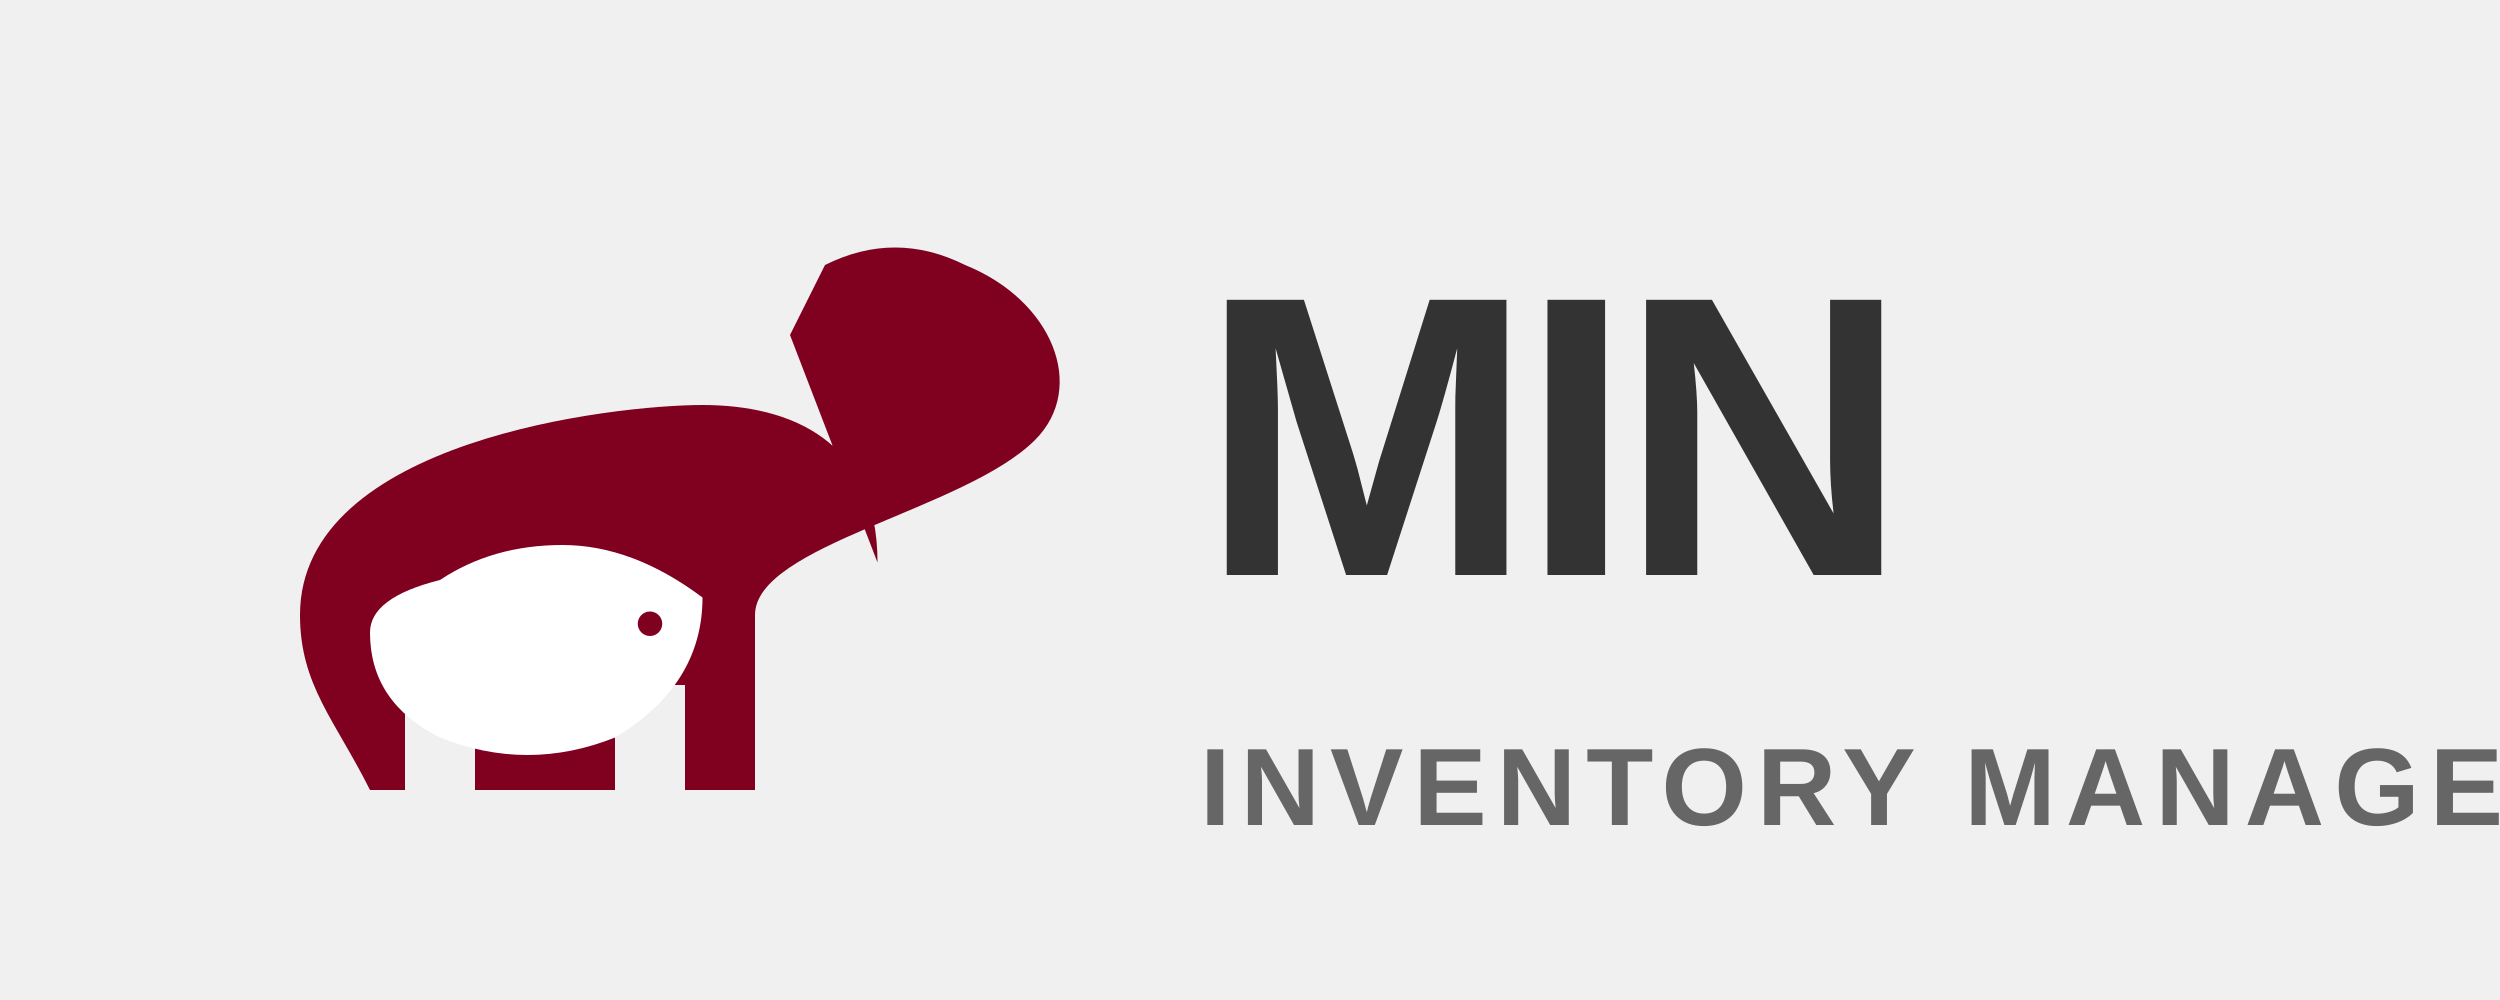
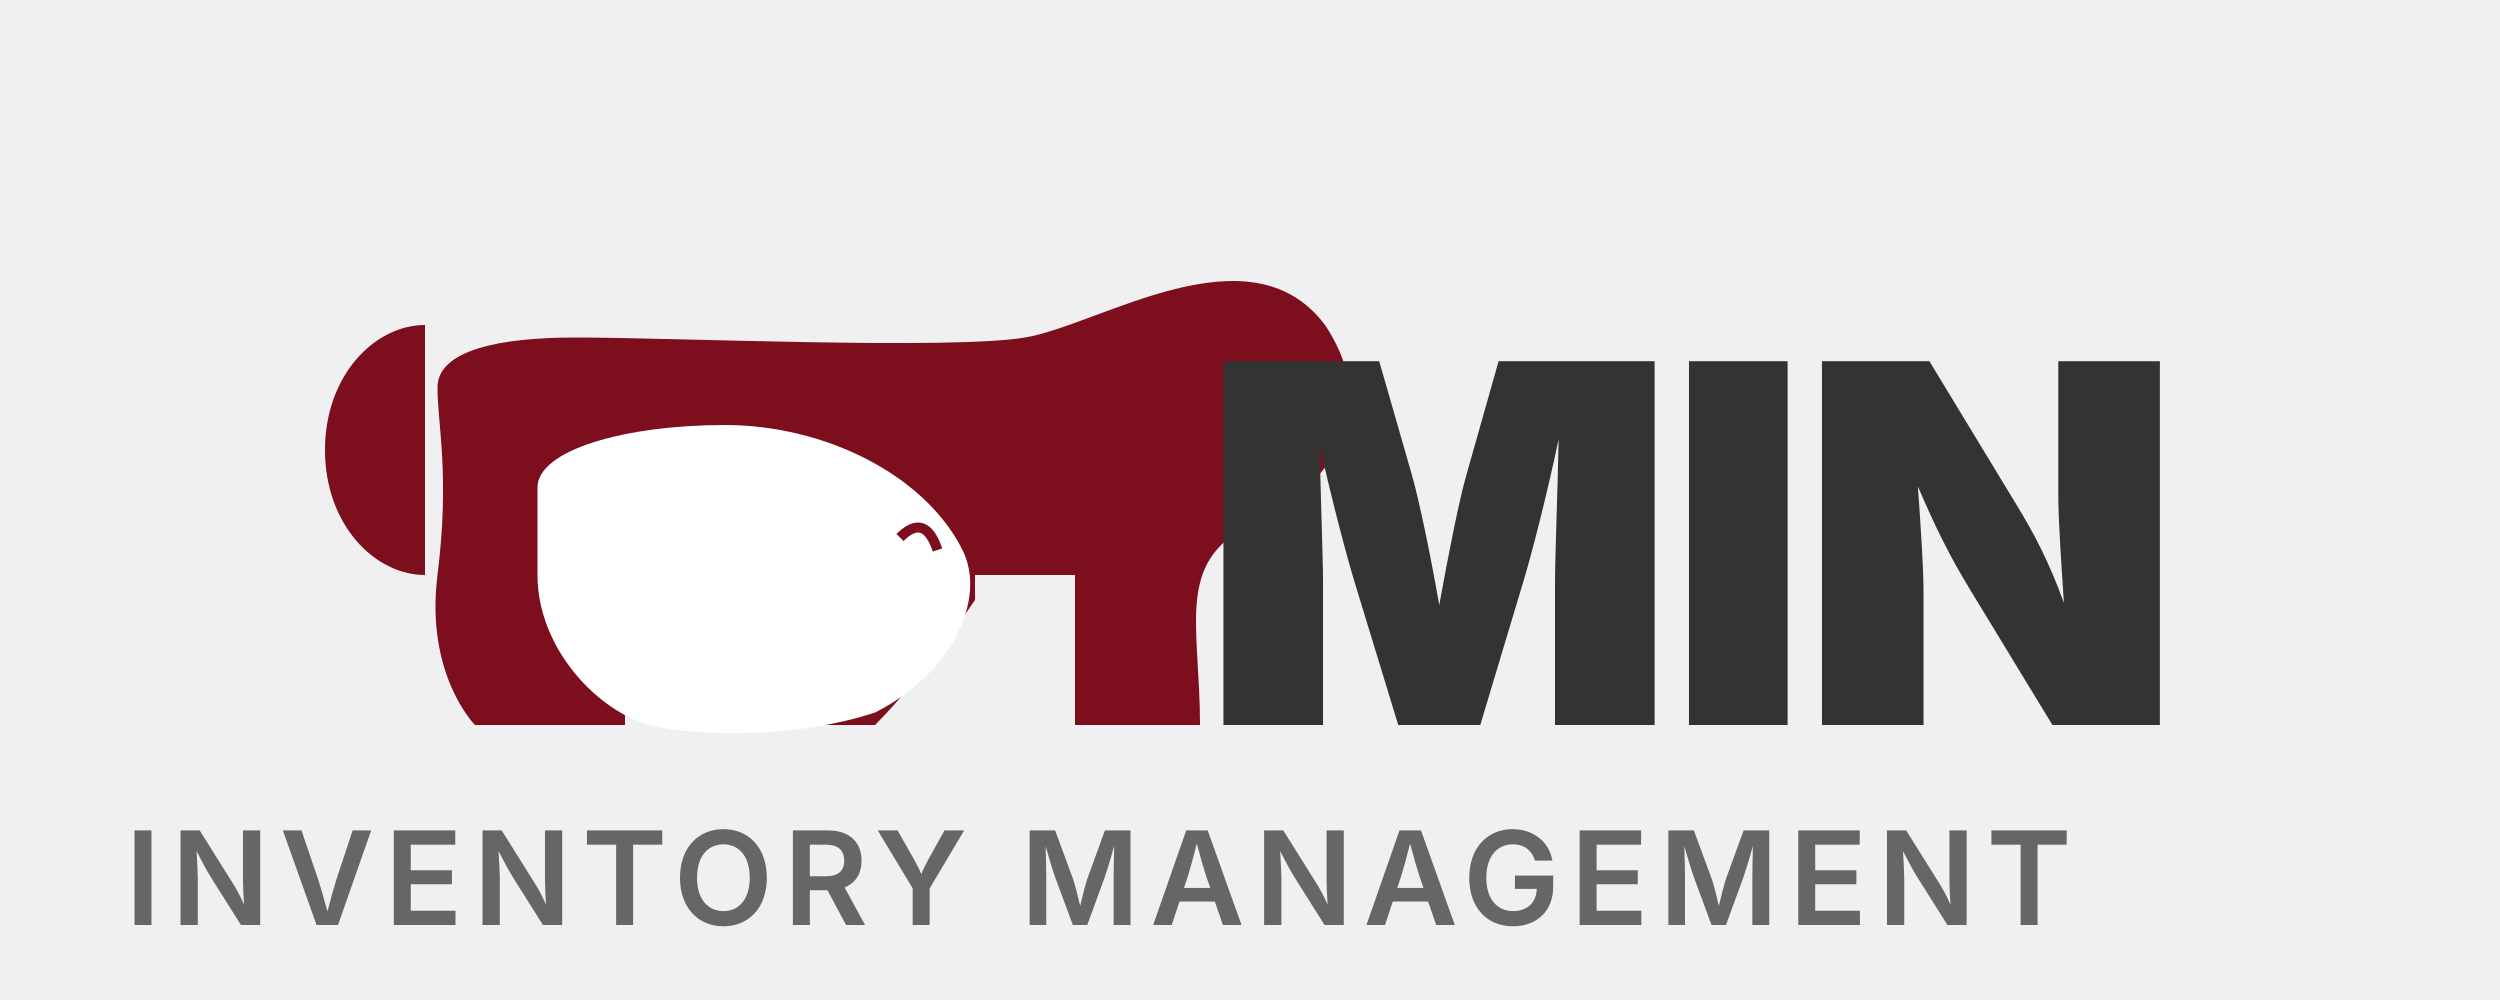
<svg xmlns="http://www.w3.org/2000/svg" viewBox="0 0 1000 400">
-   <g transform="translate(50, 50) scale(0.7)">
-     <path d="M430 250 C430 180, 380 160, 330 160 C280 160, 100 180, 100 280 C100 320, 120 340, 140 380 L160 380 L160 320 L200 320 L200 380 L280 380 L280 320 L320 320 L320 380 L360 380 L360 280 C360 240, 480 220, 520 180 C550 150, 530 100, 480 80 Q440 60, 400 80 L380 120" fill="#800020" />
-     <path d="M180 260 Q210 240, 250 240 Q290 240, 330 270 Q330 320, 280 350 Q230 370, 180 350 Q140 330, 140 290 Q140 270, 180 260" fill="white" />
-     <circle cx="300" cy="285" r="7" fill="#800020" />
-   </g>
-   <g transform="translate(480, 230)">
-     <text font-family="Arial, sans-serif" font-size="160" font-weight="900" fill="#333" letter-spacing="-5">MIN</text>
-     <text y="100" font-family="Arial, sans-serif" font-size="44" font-weight="700" fill="#666" letter-spacing="4">INVENTORY MANAGEMENT</text>
+   <g transform="translate(0, 50)">
+     <g transform="translate(50, 0)">
+       <path d="M125 105 C125 90, 150 85, 180 85 C220 85, 330 90, 360 85 C390 80, 450 40, 480 80 C500 110, 490 140, 450 160 C420 175, 430 200, 430 240 L380 240 L380 180 L340 180 L340 190 C340 190, 320 220, 300 240 L240 240 L240 190 L200 190 L200 240 L140 240 C140 240, 120 220, 125 180 C130 140, 125 120, 125 105 Z M120 180 C100 180, 80 160, 80 130 C80 100, 100 80, 120 80" fill="#7D0E1E" />
+       <path d="M165 145 C165 130, 200 120, 240 120 C280 120, 320 140, 335 170 C345 190, 330 220, 300 235 C270 245, 230 245, 210 240 C190 235, 165 210, 165 180 Z" fill="white" />
+       <path d="M310 165 Q320 155, 325 170" stroke="#7D0E1E" stroke-width="4" fill="none" />
+     </g>
+     <text x="480" y="240" font-family="Pretendard, 'Inter', Arial, sans-serif" font-size="200" font-weight="900" fill="#333" letter-spacing="-5">MIN</text>
+     <text x="50" y="320" font-family="Pretendard, 'Inter', Arial, sans-serif" font-size="52" font-weight="600" fill="#666" letter-spacing="4">INVENTORY MANAGEMENT</text>
  </g>
</svg>
